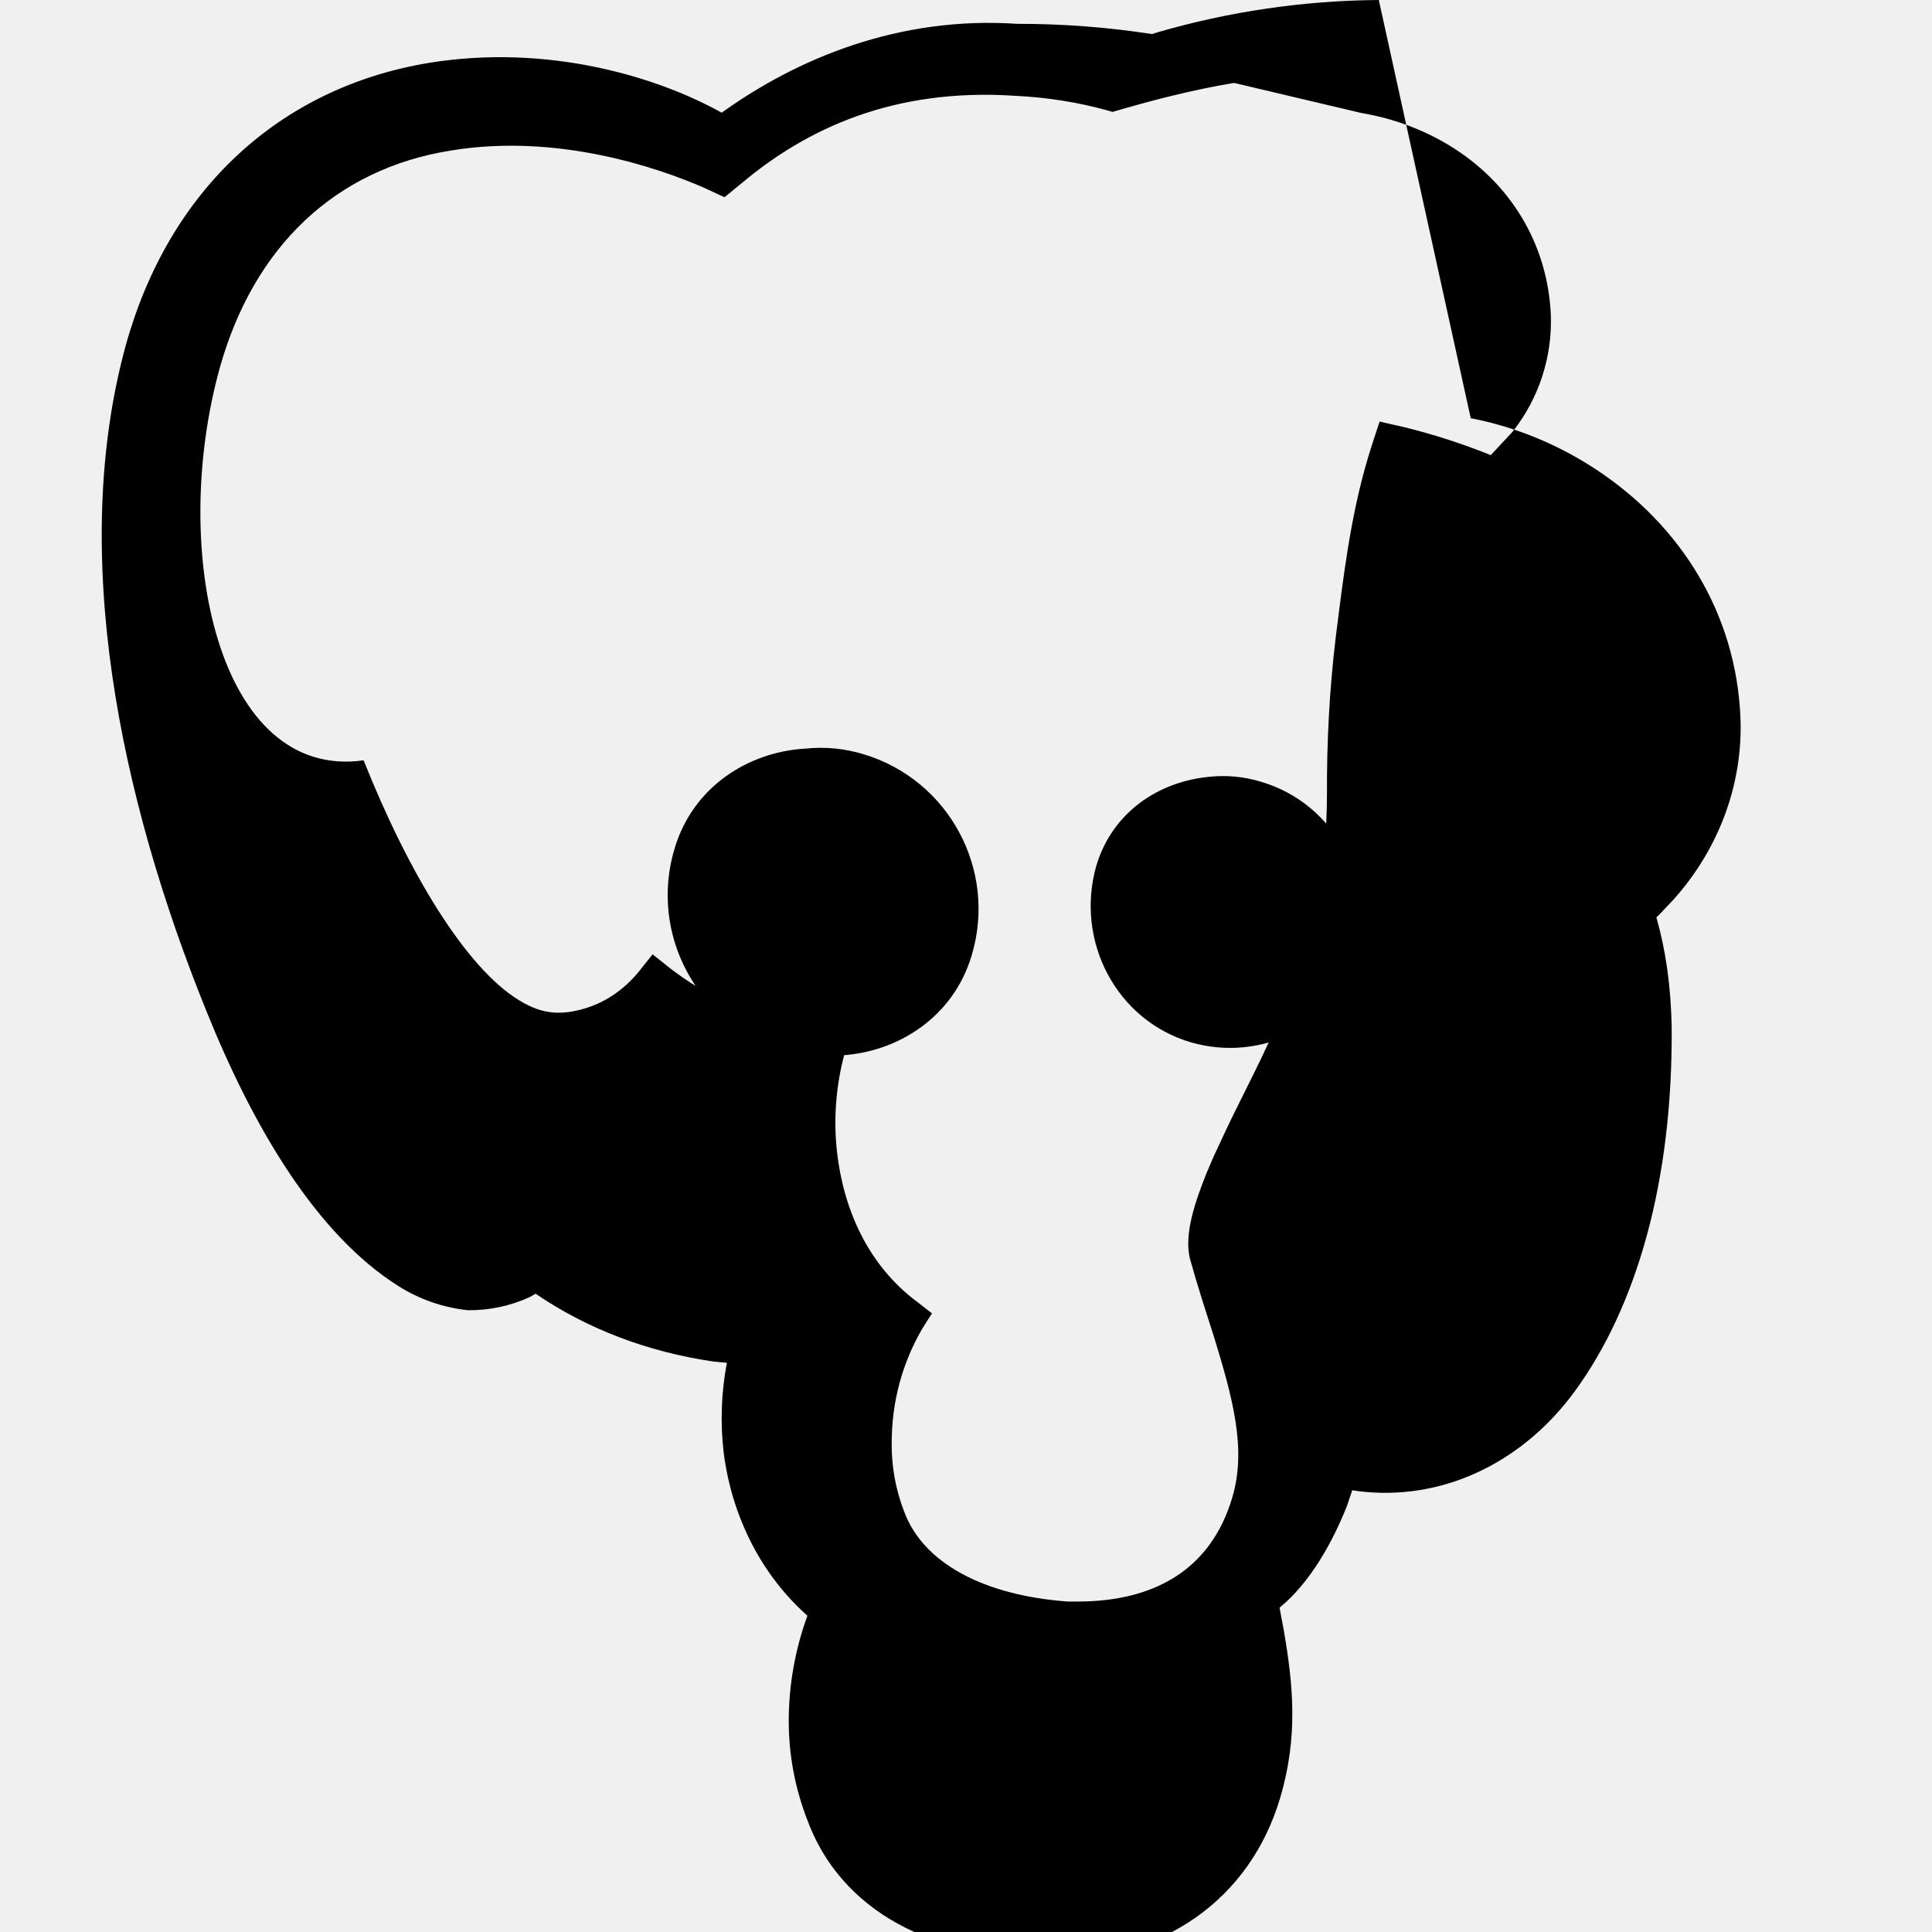
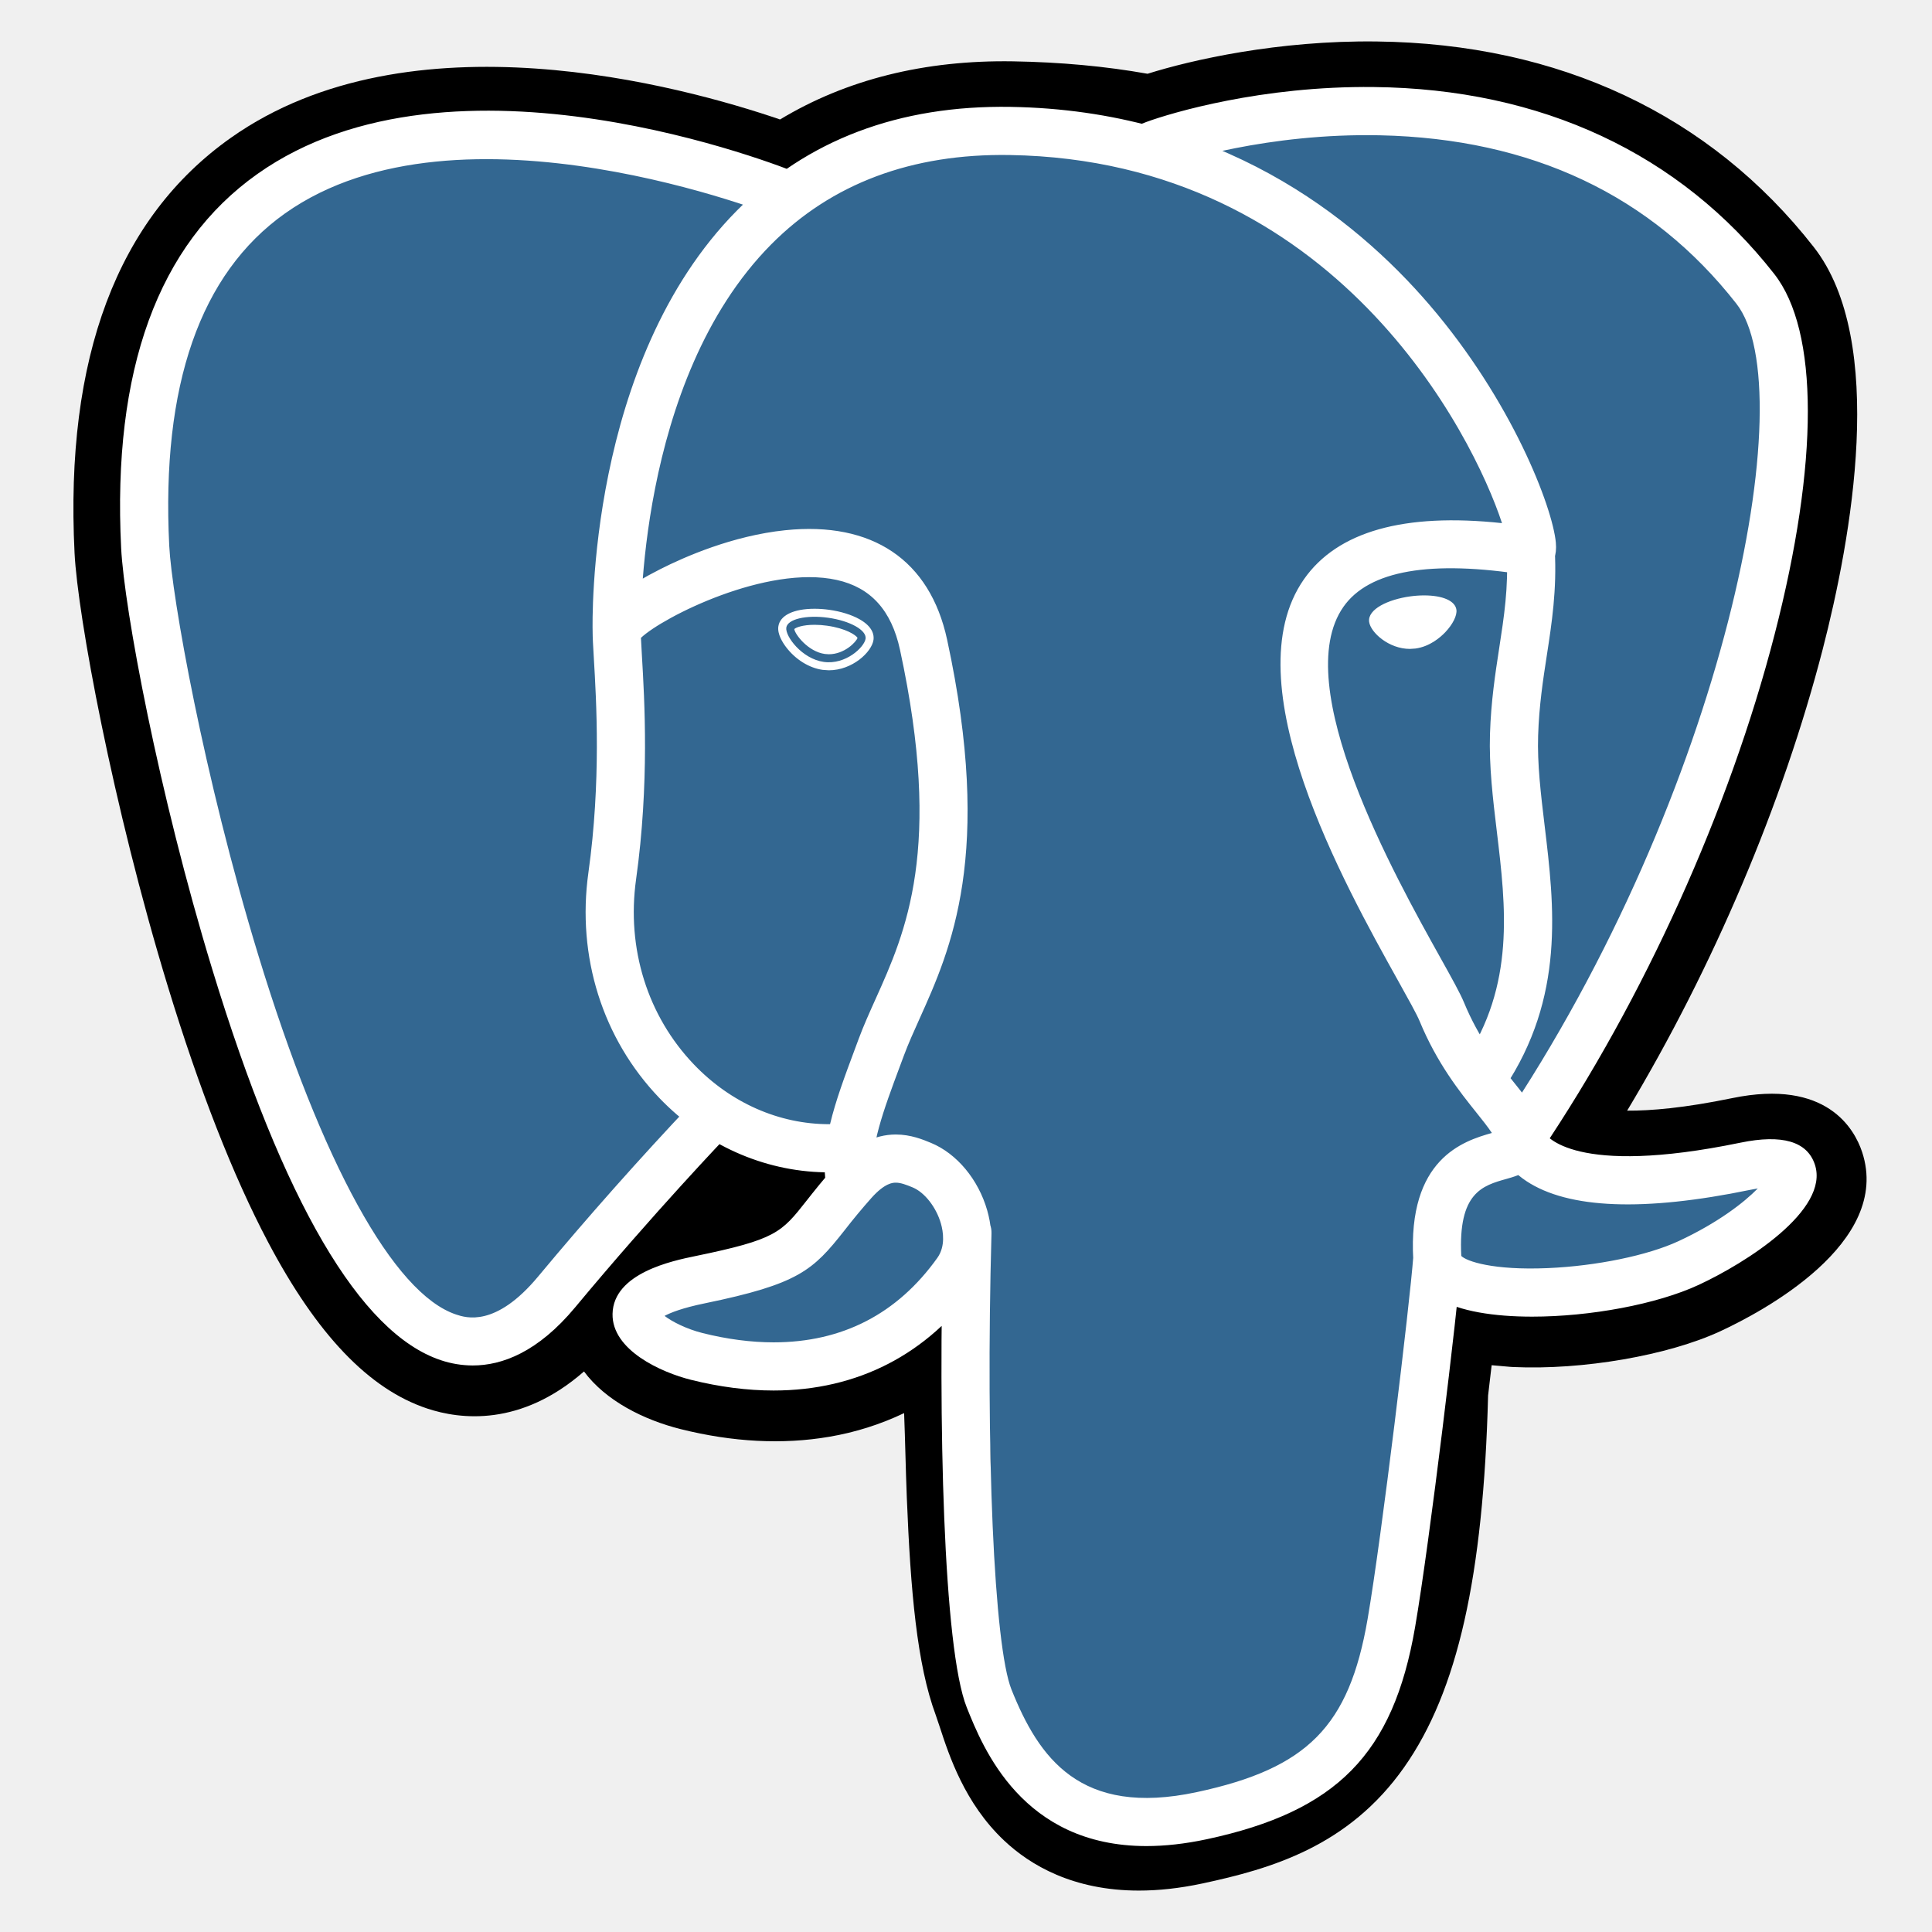
- <svg xmlns="http://www.w3.org/2000/svg" viewBox="0 0 24 24" fill="currentColor">
-   <path d="M17.128 0a10.134 10.134 0 0 0-2.755.403l-.063.02a10.922 10.922 0 0 0-1.674-.127C11.164.197 9.9.728 8.965 1.4 8.177.96 6.815.538 5.323.782 3.472 1.09 2.1 2.358 1.563 4.287.857 6.86 1.485 9.89 2.56 12.55c.59 1.467 1.374 2.785 2.389 3.426.262.166.559.268.863.3.265.003.53-.053.772-.165l.07-.04c.628.43 1.385.724 2.214.843l.162.015c-.07.362-.084.741-.04 1.118.103.802.472 1.52 1.04 2.024-.153.42-.232.862-.232 1.31a3.39 3.39 0 0 0 .232 1.23c.236.64.697 1.078 1.226 1.34.518.258 1.08.37 1.63.403h.156c1.398 0 2.484-.754 2.86-2.018.227-.765.163-1.406.043-2.1l-.05-.265c.383-.312.663-.823.837-1.263l.066-.196c.056.01.112.017.17.022 1.016.09 1.97-.397 2.594-1.25.774-1.06 1.22-2.62 1.204-4.53-.01-.51-.074-.95-.19-1.36l.026-.022.184-.194c.566-.63.87-1.44.834-2.273-.056-1.28-.735-2.376-1.793-3.073-.478-.315-1.005-.53-1.557-.637zm-.22 1.403c.39.066.76.2 1.095.403.762.462 1.222 1.227 1.262 2.103a2.21 2.21 0 0 1-.476 1.455l-.27.29a7.94 7.94 0 0 0-1.085-.35l-.296-.067-.093.283c-.226.696-.322 1.38-.41 2.063l-.044.35c-.076.637-.11 1.285-.107 1.93 0 .91-.178 1.637-.387 2.252-.2.59-.448 1.073-.71 1.6-.1.2-.2.41-.31.65l-.09.21c-.13.33-.29.76-.2 1.08.09.32.19.63.29.94.24.78.41 1.41.23 2.01-.27.91-.99 1.29-1.92 1.29h-.12c-.42-.03-.87-.12-1.25-.31-.38-.19-.66-.46-.79-.82a2.29 2.29 0 0 1-.15-.84c0-.51.13-.99.38-1.42l.12-.19-.18-.14c-.62-.46-.92-1.16-1-1.87a3.3 3.3 0 0 1 .09-1.2l.04-.15-.15-.04c-.84-.18-1.58-.5-2.12-.94l-.15-.12-.12.15c-.24.32-.54.5-.88.56-.28.05-.48-.03-.66-.14-.67-.41-1.38-1.6-1.93-2.98C2.71 9.7 2.1 6.84 2.73 4.57c.42-1.5 1.43-2.47 2.87-2.7 1.33-.22 2.59.22 3.14.46l.26.12.22-.18c.8-.67 1.88-1.18 3.39-1.08.4.02.78.08 1.14.18l.07.02c.48-.14.97-.27 1.51-.36zM10 9.3c-.7.04-1.39.47-1.62 1.24-.32 1.06.28 2.18 1.34 2.5.24.07.49.1.73.07.7-.04 1.39-.47 1.62-1.24.32-1.06-.28-2.18-1.34-2.5a1.83 1.83 0 0 0-.73-.07zm5.02.35c-.63.06-1.2.44-1.4 1.1-.27.94.25 1.93 1.18 2.2.21.06.43.08.64.06.63-.06 1.2-.44 1.4-1.1.27-.94-.25-1.93-1.18-2.2a1.6 1.6 0 0 0-.64-.06z" />
+ <svg xmlns="http://www.w3.org/2000/svg" viewBox="0 0 128 128">
+   <path d="M93.809 92.112c.785-6.533.55-7.492 5.416-6.433l1.235.108c3.742.17 8.637-.602 11.513-1.938 6.191-2.873 9.861-7.668 3.758-6.409-13.924 2.873-14.881-1.842-14.881-1.842 14.703-21.815 20.849-49.508 15.543-56.287-14.47-18.489-39.517-9.746-39.936-9.52l-.134.025c-2.751-.571-5.83-.912-9.289-.968-6.301-.104-11.082 1.652-14.709 4.402 0 0-44.683-18.409-42.604 23.151.442 8.841 12.672 66.898 27.26 49.362 5.332-6.412 10.484-11.834 10.484-11.834 2.558 1.699 5.622 2.567 8.834 2.255l.249-.212c-.078.796-.044 1.575.099 2.497-3.757 4.199-2.653 4.936-10.166 6.482-7.602 1.566-3.136 4.355-.221 5.084 3.535.884 11.712 2.136 17.238-5.598l-.22.882c1.474 1.18 1.375 8.477 1.583 13.69.209 5.214.558 10.079 1.621 12.948 1.063 2.868 2.317 10.256 12.191 8.14 8.252-1.764 14.561-4.309 15.136-27.985" />
+   <path d="M75.458 125.256c-4.367 0-7.211-1.689-8.938-3.32-2.607-2.46-3.641-5.629-4.259-7.522l-.267-.79c-1.244-3.358-1.666-8.193-1.916-14.419-.038-.935-.064-1.898-.093-2.919-.021-.747-.047-1.684-.085-2.664a18.8 18.8 0 01-4.962 1.568c-3.079.526-6.389.356-9.84-.507-2.435-.609-4.965-1.871-6.407-3.82-4.203 3.681-8.212 3.182-10.396 2.453-3.853-1.285-7.301-4.896-10.542-11.037-2.309-4.375-4.542-10.075-6.638-16.943-3.65-11.96-5.969-24.557-6.175-28.693C4.292 23.698 7.777 14.44 15.296 9.129 27.157.751 45.128 5.678 51.68 7.915c4.402-2.653 9.581-3.944 15.433-3.851 3.143.051 6.136.327 8.916.823 2.9-.912 8.628-2.221 15.185-2.139 12.081.144 22.092 4.852 28.949 13.615 4.894 6.252 2.474 19.381.597 26.651-2.642 10.226-7.271 21.102-12.957 30.57 1.544.011 3.781-.174 6.961-.831 6.274-1.295 8.109 2.069 8.607 3.575 1.995 6.042-6.677 10.608-9.382 11.864-3.466 1.609-9.117 2.589-13.745 2.377l-.202-.013-1.216-.107-.12 1.014-.116.991c-.311 11.999-2.025 19.598-5.552 24.619-3.697 5.264-8.835 6.739-13.361 7.709-1.544.33-2.947.474-4.219.474zm-9.19-43.671c2.819 2.256 3.066 6.501 3.287 14.434.028.99.054 1.927.089 2.802.106 2.65.355 8.855 1.327 11.477.137.371.26.747.39 1.146 1.083 3.316 1.626 4.979 6.309 3.978 3.931-.843 5.952-1.599 7.534-3.851 2.299-3.274 3.585-9.86 3.821-19.575l4.783.116-4.75-.57.14-1.186c.455-3.91.783-6.734 3.396-8.602 2.097-1.498 4.486-1.353 6.389-1.01-2.091-1.58-2.669-3.433-2.823-4.193l-.399-1.965 1.121-1.663c6.457-9.58 11.781-21.354 14.609-32.304 2.906-11.251 2.02-17.226 1.134-18.356-11.729-14.987-32.068-8.799-34.192-8.097l-.359.194-1.8.335-.922-.191c-2.542-.528-5.366-.82-8.393-.869-4.756-.08-8.593 1.044-11.739 3.431l-2.183 1.655-2.533-1.043c-5.412-2.213-21.308-6.662-29.696-.721-4.656 3.298-6.777 9.76-6.305 19.207.156 3.119 2.275 14.926 5.771 26.377 4.831 15.825 9.221 21.082 11.054 21.693.32.108 1.15-.537 1.976-1.529a270.708 270.708 0 0110.694-12.07l2.77-2.915 3.349 2.225c1.35.897 2.839 1.406 4.368 1.502l7.987-6.812-1.157 11.808c-.026.265-.039.626.065 1.296l.348 2.238-1.51 1.688-.174.196 4.388 2.025 1.836-2.301z" />
+   <path fill="#336791" d="M115.731 77.44c-13.925 2.873-14.882-1.842-14.882-1.842 14.703-21.816 20.849-49.51 15.545-56.287C101.924.823 76.875 9.566 76.457 9.793l-.135.024c-2.751-.571-5.83-.911-9.291-.967-6.301-.103-11.08 1.652-14.707 4.402 0 0-44.684-18.408-42.606 23.151.442 8.842 12.672 66.899 27.26 49.363 5.332-6.412 10.483-11.834 10.483-11.834 2.559 1.699 5.622 2.567 8.833 2.255l.25-.212c-.078.796-.042 1.575.1 2.497-3.758 4.199-2.654 4.936-10.167 6.482-7.602 1.566-3.136 4.355-.22 5.084 3.534.884 11.712 2.136 17.237-5.598l-.221.882c1.473 1.18 2.507 7.672 2.334 13.557-.174 5.885-.29 9.926.871 13.082 1.16 3.156 2.316 10.256 12.192 8.14 8.252-1.768 12.528-6.351 13.124-13.995.422-5.435 1.377-4.631 1.438-9.49l.767-2.3c.884-7.367.14-9.743 5.225-8.638l1.235.108c3.742.17 8.639-.602 11.514-1.938 6.19-2.871 9.861-7.667 3.758-6.408z" />
+   <path fill="#fff" d="M75.957 122.307c-8.232 0-10.84-6.519-11.907-9.185-1.562-3.907-1.899-19.069-1.551-31.503a1.59 1.59 0 011.64-1.55 1.594 1.594 0 011.55 1.639c-.401 14.341.168 27.337 1.324 30.229 1.804 4.509 4.54 8.453 12.275 6.796 7.343-1.575 10.093-4.359 11.318-11.46.94-5.449 2.799-20.951 3.028-24.01a1.593 1.593 0 011.71-1.472 1.597 1.597 0 011.472 1.71c-.239 3.185-2.089 18.657-3.065 24.315-1.446 8.387-5.185 12.191-13.794 14.037-1.463.313-2.792.453-4 .454zM31.321 90.466a6.71 6.71 0 01-2.116-.35c-5.347-1.784-10.44-10.492-15.138-25.885-3.576-11.717-5.842-23.947-6.041-27.922-.589-11.784 2.445-20.121 9.02-24.778 13.007-9.216 34.888-.44 35.813-.062a1.596 1.596 0 01-1.207 2.955c-.211-.086-21.193-8.492-32.768-.285-5.622 3.986-8.203 11.392-7.672 22.011.167 3.349 2.284 15.285 5.906 27.149 4.194 13.742 8.967 22.413 13.096 23.79.648.216 2.62.873 5.439-2.517A245.272 245.272 0 0145.88 73.046a1.596 1.596 0 012.304 2.208c-.048.05-4.847 5.067-10.077 11.359-2.477 2.979-4.851 3.853-6.786 3.853zm69.429-13.445a1.596 1.596 0 01-1.322-2.487c14.863-22.055 20.08-48.704 15.612-54.414-5.624-7.186-13.565-10.939-23.604-11.156-7.433-.16-13.341 1.738-14.307 2.069l-.243.099c-.971.305-1.716-.227-1.997-.849a1.6 1.6 0 01.631-2.025c.046-.027.192-.089.429-.176l-.021.006.021-.007c1.641-.601 7.639-2.4 15.068-2.315 11.108.118 20.284 4.401 26.534 12.388 2.957 3.779 2.964 12.485.019 23.887-3.002 11.625-8.651 24.118-15.497 34.277-.306.457-.81.703-1.323.703zm.76 10.21c-2.538 0-4.813-.358-6.175-1.174-1.4-.839-1.667-1.979-1.702-2.584-.382-6.71 3.32-7.878 5.208-8.411-.263-.398-.637-.866-1.024-1.349-1.101-1.376-2.609-3.26-3.771-6.078-.182-.44-.752-1.463-1.412-2.648-3.579-6.418-11.026-19.773-6.242-26.612 2.214-3.165 6.623-4.411 13.119-3.716C97.6 28.837 88.5 10.625 66.907 10.271c-6.494-.108-11.82 1.889-15.822 5.93-8.96 9.049-8.636 25.422-8.631 25.586a1.595 1.595 0 11-3.19.084c-.02-.727-.354-17.909 9.554-27.916C53.455 9.272 59.559 6.96 66.96 7.081c13.814.227 22.706 7.25 27.732 13.101 5.479 6.377 8.165 13.411 8.386 15.759.165 1.746-1.088 2.095-1.341 2.147l-.576.013c-6.375-1.021-10.465-.312-12.156 2.104-3.639 5.201 3.406 17.834 6.414 23.229.768 1.376 1.322 2.371 1.576 2.985.988 2.396 2.277 4.006 3.312 5.3.911 1.138 1.7 2.125 1.982 3.283.131.23 1.99 2.98 13.021.703 2.765-.57 4.423-.083 4.93 1.45.997 3.015-4.597 6.532-7.694 7.97-2.775 1.29-7.204 2.106-11.036 2.106zm-4.696-4.021c.35.353 2.101.962 5.727.806 3.224-.138 6.624-.839 8.664-1.786 2.609-1.212 4.351-2.567 5.253-3.492l-.5.092c-7.053 1.456-12.042 1.262-14.828-.577a6.162 6.162 0 01-.54-.401c-.302.119-.581.197-.78.253-1.58.443-3.214.902-2.996 5.105zm-45.562 8.915c-1.752 0-3.596-.239-5.479-.71-1.951-.488-5.24-1.957-5.19-4.37.057-2.707 3.994-3.519 5.476-3.824 5.354-1.103 5.703-1.545 7.376-3.67.488-.619 1.095-1.39 1.923-2.314 1.229-1.376 2.572-2.073 3.992-2.073.989 0 1.8.335 2.336.558 1.708.708 3.133 2.42 3.719 4.467.529 1.847.276 3.625-.71 5.006-3.237 4.533-7.886 6.93-13.443 6.93zm-7.222-4.943c.481.372 1.445.869 2.518 1.137 1.631.408 3.213.615 4.705.615 4.546 0 8.196-1.882 10.847-5.594.553-.774.387-1.757.239-2.274-.31-1.083-1.08-2.068-1.873-2.397-.43-.178-.787-.314-1.115-.314-.176 0-.712 0-1.614 1.009a41.146 41.146 0 00-1.794 2.162c-2.084 2.646-3.039 3.544-9.239 4.821-1.513.31-2.289.626-2.674.835zm12.269-7.36a1.596 1.596 0 01-1.575-1.354 8.218 8.218 0 01-.08-.799c-4.064-.076-7.985-1.82-10.962-4.926-3.764-3.927-5.477-9.368-4.699-14.927.845-6.037.529-11.366.359-14.229-.047-.796-.081-1.371-.079-1.769.003-.505.013-1.844 4.489-4.113 1.592-.807 4.784-2.215 8.271-2.576 5.777-.597 9.585 1.976 10.725 7.246 3.077 14.228.244 20.521-1.825 25.117-.385.856-.749 1.664-1.04 2.447l-.257.69c-1.093 2.931-2.038 5.463-1.748 7.354a1.595 1.595 0 01-1.335 1.819l-.244.02zM42.464 42.26l.062 1.139c.176 2.974.504 8.508-.384 14.86-.641 4.585.759 9.06 3.843 12.276 2.437 2.542 5.644 3.945 8.94 3.945h.068c.369-1.555.982-3.197 1.642-4.966l.255-.686c.329-.884.714-1.74 1.122-2.646 1.991-4.424 4.47-9.931 1.615-23.132-.565-2.615-1.936-4.128-4.189-4.627-4.628-1.022-11.525 2.459-12.974 3.837zm9.63-.677c-.08.564 1.033 2.07 2.485 2.271 1.449.203 2.689-.975 2.768-1.539.079-.564-1.033-1.186-2.485-1.388-1.451-.202-2.691.092-2.768.656zm2.818 2.826l-.407-.028c-.9-.125-1.81-.692-2.433-1.518-.219-.29-.576-.852-.505-1.354.101-.736.999-1.177 2.4-1.177.313 0 .639.023.967.069.766.106 1.477.327 2.002.62.91.508.977 1.075.936 1.368-.112.813-1.405 2.02-2.96 2.02zm-2.289-2.732c.045.348.907 1.496 2.029 1.651l.261.018c1.036 0 1.81-.815 1.901-1.082-.096-.182-.762-.634-2.025-.81a5.823 5.823 0 00-.821-.059c-.812 0-1.243.183-1.345.282zm43.605-1.245c.079.564-1.033 2.07-2.484 2.272-1.45.202-2.691-.975-2.771-1.539-.076-.564 1.036-1.187 2.486-1.388 1.45-.203 2.689.092 2.769.655zm-2.819 2.56c-1.396 0-2.601-1.086-2.7-1.791-.115-.846 1.278-1.489 2.712-1.688.316-.044.629-.066.93-.066 1.238 0 2.058.363 2.14.949.053.379-.238.964-.739 1.492-.331.347-1.026.948-1.973 1.079l-.37.025zm.943-3.013c-.276 0-.564.021-.856.061-1.441.201-2.301.779-2.259 1.089.048.341.968 1.332 2.173 1.332l.297-.021c.787-.109 1.378-.623 1.66-.919.443-.465.619-.903.598-1.052-.028-.198-.56-.49-1.613-.49zm3.965 32.843a1.594 1.594 0 01-1.324-2.483c3.398-5.075 2.776-10.25 2.175-15.255-.257-2.132-.521-4.337-.453-6.453.07-2.177.347-3.973.614-5.71.317-2.058.617-4.002.493-6.31a1.595 1.595 0 113.186-.172c.142 2.638-.197 4.838-.525 6.967-.253 1.643-.515 3.342-.578 5.327-.061 1.874.178 3.864.431 5.97.64 5.322 1.365 11.354-2.691 17.411a1.596 1.596 0 01-1.328.708z" />
</svg>
